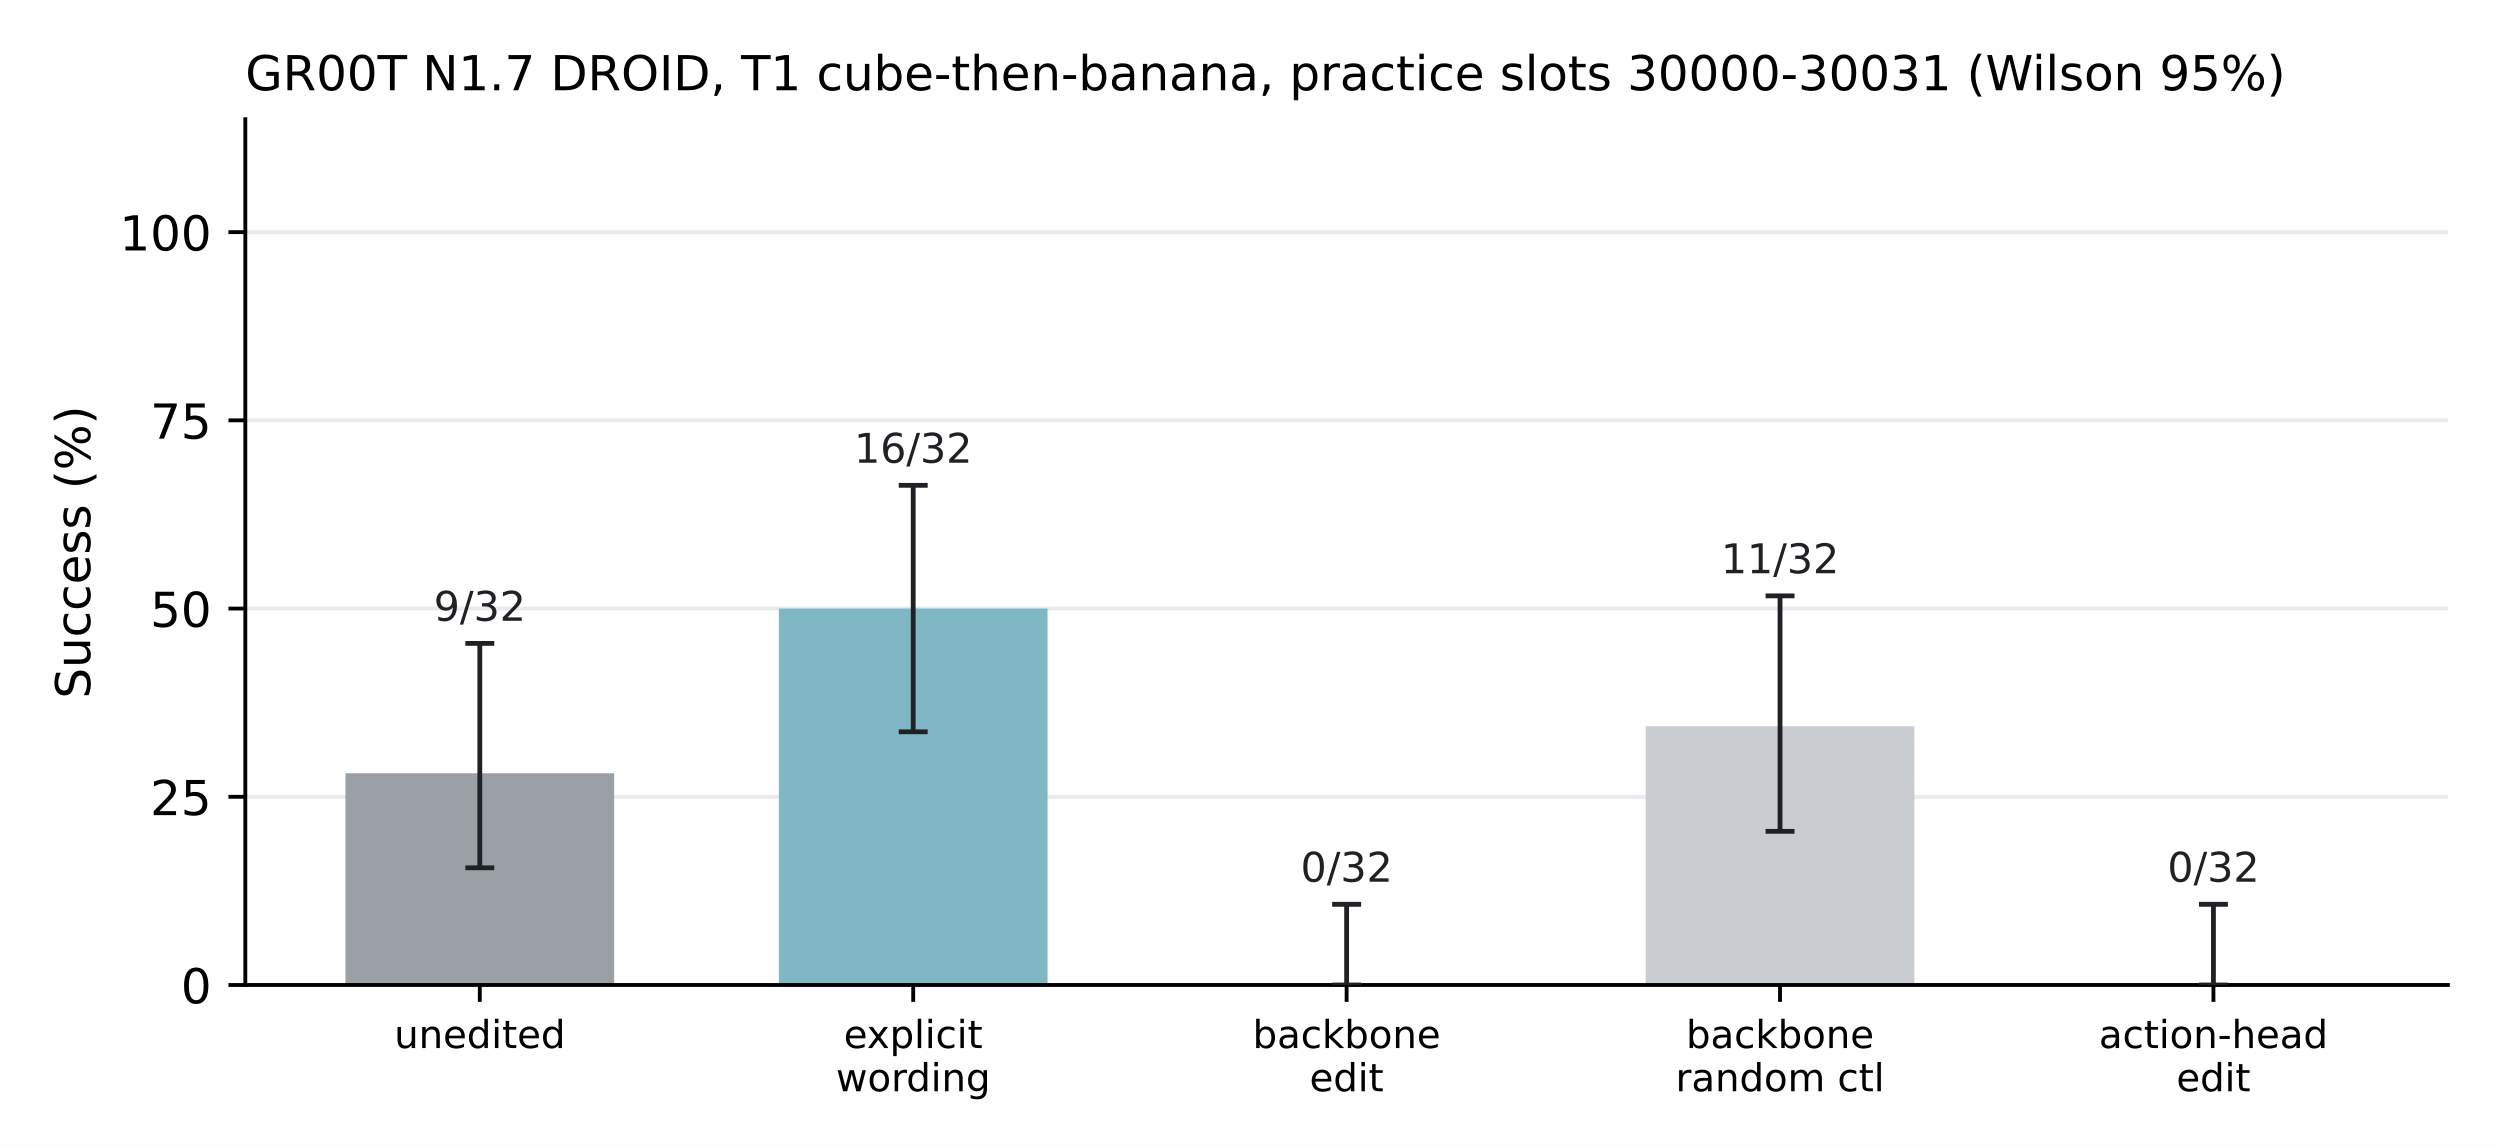
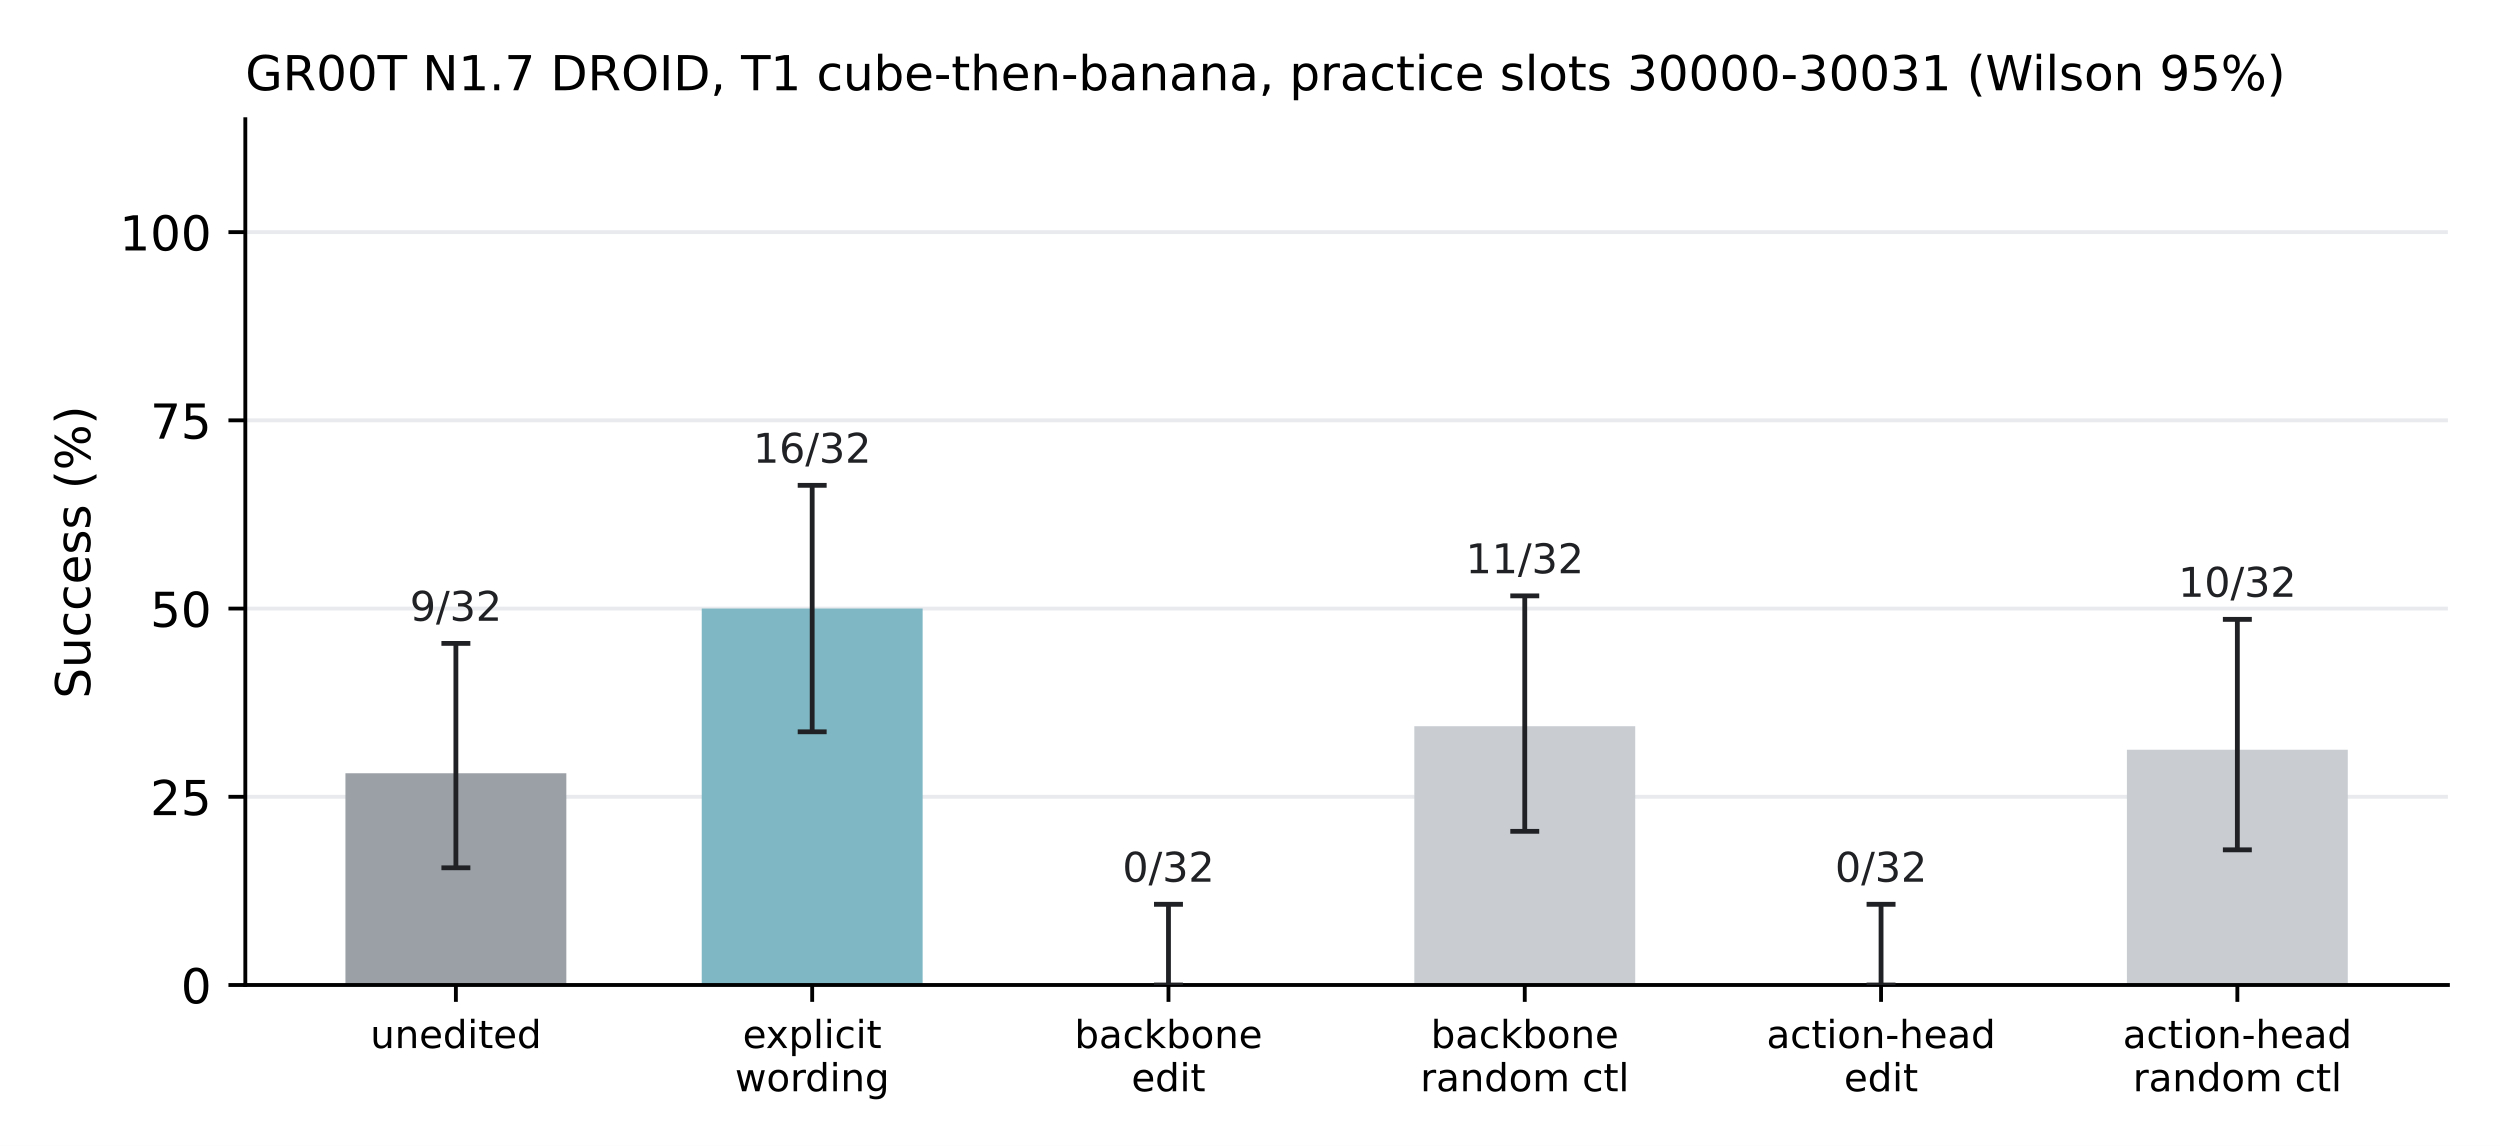
<svg xmlns="http://www.w3.org/2000/svg" xmlns:xlink="http://www.w3.org/1999/xlink" width="518.4pt" height="237.6pt" viewBox="0 0 518.4 237.6" version="1.1">
  <defs>
    <style type="text/css">*{stroke-linejoin: round; stroke-linecap: butt}</style>
  </defs>
  <g id="figure_1">
    <g id="patch_1">
      <path d="M 0 237.6  L 518.4 237.6  L 518.4 0  L 0 0  z " style="fill: #ffffff" />
    </g>
    <g id="axes_1">
      <g id="patch_2">
        <path d="M 50.87 204.248  L 507.6 204.248  L 507.6 24.72  L 50.87 24.72  z " style="fill: #ffffff" />
      </g>
      <g id="matplotlib.axis_1">
        <g id="xtick_1">
          <g id="line2d_1">
            <defs>
-               <path id="m6a084e0639" d="M 0 0  L 0 3.5  " style="stroke: #000000; stroke-width: 0.8" />
+               <path id="mecd3935ce0" d="M 0 0  L 0 3.5  " style="stroke: #000000; stroke-width: 0.8" />
            </defs>
            <g>
-               <use xlink:href="#m6a084e0639" x="99.491" y="204.248" style="stroke: #000000; stroke-width: 0.8" />
+               <use xlink:href="#mecd3935ce0" x="94.533" y="204.248" style="stroke: #000000; stroke-width: 0.8" />
            </g>
          </g>
          <g id="text_1">
-             <text style="font-size: 8px; font-family: 'DejaVu Sans'; text-anchor: middle" x="99.491" y="217.327" transform="rotate(-0 99.4908 217.3268)">unedited</text>
+             <text style="font-size: 8px; font-family: 'DejaVu Sans'; text-anchor: middle" x="94.533" y="217.327" transform="rotate(-0 94.53345 217.3268)">unedited</text>
          </g>
        </g>
        <g id="xtick_2">
          <g id="line2d_2">
            <g>
-               <use xlink:href="#m6a084e0639" x="189.363" y="204.248" style="stroke: #000000; stroke-width: 0.8" />
+               <use xlink:href="#mecd3935ce0" x="168.414" y="204.248" style="stroke: #000000; stroke-width: 0.8" />
            </g>
          </g>
          <g id="text_2">
-             <text style="font-size: 8px; font-family: 'DejaVu Sans'" transform="translate(174.9635 217.3268)">explicit</text>
-             <text style="font-size: 8px; font-family: 'DejaVu Sans'" transform="translate(173.3448 226.285)">wording</text>
+             <text style="font-size: 8px; font-family: 'DejaVu Sans'" transform="translate(154.0147 217.3268)">explicit</text>
+             <text style="font-size: 8px; font-family: 'DejaVu Sans'" transform="translate(152.3959 226.285)">wording</text>
          </g>
        </g>
        <g id="xtick_3">
          <g id="line2d_3">
            <g>
-               <use xlink:href="#m6a084e0639" x="279.235" y="204.248" style="stroke: #000000; stroke-width: 0.8" />
+               <use xlink:href="#mecd3935ce0" x="242.295" y="204.248" style="stroke: #000000; stroke-width: 0.8" />
            </g>
          </g>
          <g id="text_3">
-             <text style="font-size: 8px; font-family: 'DejaVu Sans'" transform="translate(259.7456 217.3268)">backbone</text>
-             <text style="font-size: 8px; font-family: 'DejaVu Sans'" transform="translate(271.555 226.285)">edit</text>
+             <text style="font-size: 8px; font-family: 'DejaVu Sans'" transform="translate(222.8053 217.3268)">backbone</text>
+             <text style="font-size: 8px; font-family: 'DejaVu Sans'" transform="translate(234.6147 226.285)">edit</text>
          </g>
        </g>
        <g id="xtick_4">
          <g id="line2d_4">
            <g>
-               <use xlink:href="#m6a084e0639" x="369.107" y="204.248" style="stroke: #000000; stroke-width: 0.8" />
+               <use xlink:href="#mecd3935ce0" x="316.175" y="204.248" style="stroke: #000000; stroke-width: 0.8" />
            </g>
          </g>
          <g id="text_4">
-             <text style="font-size: 8px; font-family: 'DejaVu Sans'" transform="translate(349.6177 217.3268)">backbone</text>
-             <text style="font-size: 8px; font-family: 'DejaVu Sans'" transform="translate(347.4433 226.285)">random ctl</text>
+             <text style="font-size: 8px; font-family: 'DejaVu Sans'" transform="translate(296.6859 217.3268)">backbone</text>
+             <text style="font-size: 8px; font-family: 'DejaVu Sans'" transform="translate(294.5116 226.285)">random ctl</text>
          </g>
        </g>
        <g id="xtick_5">
          <g id="line2d_5">
            <g>
-               <use xlink:href="#m6a084e0639" x="458.979" y="204.248" style="stroke: #000000; stroke-width: 0.8" />
+               <use xlink:href="#mecd3935ce0" x="390.056" y="204.248" style="stroke: #000000; stroke-width: 0.8" />
            </g>
          </g>
          <g id="text_5">
-             <text style="font-size: 8px; font-family: 'DejaVu Sans'" transform="translate(435.2367 217.3268)">action-head</text>
-             <text style="font-size: 8px; font-family: 'DejaVu Sans'" transform="translate(451.2992 226.285)">edit</text>
+             <text style="font-size: 8px; font-family: 'DejaVu Sans'" transform="translate(366.3134 217.3268)">action-head</text>
+             <text style="font-size: 8px; font-family: 'DejaVu Sans'" transform="translate(382.3759 226.285)">edit</text>
+           </g>
+         </g>
+         <g id="xtick_6">
+           <g id="line2d_6">
+             <g>
+               <use xlink:href="#mecd3935ce0" x="463.937" y="204.248" style="stroke: #000000; stroke-width: 0.8" />
+             </g>
+           </g>
+           <g id="text_6">
+             <text style="font-size: 8px; font-family: 'DejaVu Sans'" transform="translate(440.1941 217.3268)">action-head</text>
+             <text style="font-size: 8px; font-family: 'DejaVu Sans'" transform="translate(442.2728 226.285)">random ctl</text>
          </g>
        </g>
      </g>
      <g id="matplotlib.axis_2">
        <g id="ytick_1">
-           <g id="line2d_6">
-             <path d="M 50.87 204.248  L 507.6 204.248  " clip-path="url(#pcf9855d098)" style="fill: none; stroke: #e8eaed; stroke-width: 0.8; stroke-linecap: square" />
-           </g>
          <g id="line2d_7">
+             <path d="M 50.87 204.248  L 507.6 204.248  " clip-path="url(#pa71eaa6630)" style="fill: none; stroke: #e8eaed; stroke-width: 0.8; stroke-linecap: square" />
+           </g>
+           <g id="line2d_8">
            <defs>
-               <path id="m086e76a599" d="M 0 0  L -3.5 0  " style="stroke: #000000; stroke-width: 0.8" />
+               <path id="ma16ca8f2d1" d="M 0 0  L -3.5 0  " style="stroke: #000000; stroke-width: 0.8" />
            </defs>
            <g>
-               <use xlink:href="#m086e76a599" x="50.87" y="204.248" style="stroke: #000000; stroke-width: 0.8" />
-             </g>
-           </g>
-           <g id="text_6">
+               <use xlink:href="#ma16ca8f2d1" x="50.87" y="204.248" style="stroke: #000000; stroke-width: 0.8" />
+             </g>
+           </g>
+           <g id="text_7">
            <text style="font-size: 10px; font-family: 'DejaVu Sans'; text-anchor: end" x="43.87" y="208.047" transform="rotate(-0 43.87 208.0472)">0</text>
          </g>
        </g>
        <g id="ytick_2">
-           <g id="line2d_8">
-             <path d="M 50.87 165.22  L 507.6 165.22  " clip-path="url(#pcf9855d098)" style="fill: none; stroke: #e8eaed; stroke-width: 0.8; stroke-linecap: square" />
-           </g>
          <g id="line2d_9">
-             <g>
-               <use xlink:href="#m086e76a599" x="50.87" y="165.22" style="stroke: #000000; stroke-width: 0.8" />
-             </g>
-           </g>
-           <g id="text_7">
+             <path d="M 50.87 165.22  L 507.6 165.22  " clip-path="url(#pa71eaa6630)" style="fill: none; stroke: #e8eaed; stroke-width: 0.8; stroke-linecap: square" />
+           </g>
+           <g id="line2d_10">
+             <g>
+               <use xlink:href="#ma16ca8f2d1" x="50.87" y="165.22" style="stroke: #000000; stroke-width: 0.8" />
+             </g>
+           </g>
+           <g id="text_8">
            <text style="font-size: 10px; font-family: 'DejaVu Sans'; text-anchor: end" x="43.87" y="169.019" transform="rotate(-0 43.87 169.0194)">25</text>
          </g>
        </g>
        <g id="ytick_3">
-           <g id="line2d_10">
-             <path d="M 50.87 126.192  L 507.6 126.192  " clip-path="url(#pcf9855d098)" style="fill: none; stroke: #e8eaed; stroke-width: 0.8; stroke-linecap: square" />
-           </g>
          <g id="line2d_11">
-             <g>
-               <use xlink:href="#m086e76a599" x="50.87" y="126.192" style="stroke: #000000; stroke-width: 0.8" />
-             </g>
-           </g>
-           <g id="text_8">
+             <path d="M 50.87 126.192  L 507.6 126.192  " clip-path="url(#pa71eaa6630)" style="fill: none; stroke: #e8eaed; stroke-width: 0.8; stroke-linecap: square" />
+           </g>
+           <g id="line2d_12">
+             <g>
+               <use xlink:href="#ma16ca8f2d1" x="50.87" y="126.192" style="stroke: #000000; stroke-width: 0.8" />
+             </g>
+           </g>
+           <g id="text_9">
            <text style="font-size: 10px; font-family: 'DejaVu Sans'; text-anchor: end" x="43.87" y="129.992" transform="rotate(-0 43.87 129.9916)">50</text>
          </g>
        </g>
        <g id="ytick_4">
-           <g id="line2d_12">
-             <path d="M 50.87 87.165  L 507.6 87.165  " clip-path="url(#pcf9855d098)" style="fill: none; stroke: #e8eaed; stroke-width: 0.8; stroke-linecap: square" />
-           </g>
          <g id="line2d_13">
-             <g>
-               <use xlink:href="#m086e76a599" x="50.87" y="87.165" style="stroke: #000000; stroke-width: 0.8" />
-             </g>
-           </g>
-           <g id="text_9">
+             <path d="M 50.87 87.165  L 507.6 87.165  " clip-path="url(#pa71eaa6630)" style="fill: none; stroke: #e8eaed; stroke-width: 0.8; stroke-linecap: square" />
+           </g>
+           <g id="line2d_14">
+             <g>
+               <use xlink:href="#ma16ca8f2d1" x="50.87" y="87.165" style="stroke: #000000; stroke-width: 0.8" />
+             </g>
+           </g>
+           <g id="text_10">
            <text style="font-size: 10px; font-family: 'DejaVu Sans'; text-anchor: end" x="43.87" y="90.964" transform="rotate(-0 43.87 90.96374)">75</text>
          </g>
        </g>
        <g id="ytick_5">
-           <g id="line2d_14">
-             <path d="M 50.87 48.137  L 507.6 48.137  " clip-path="url(#pcf9855d098)" style="fill: none; stroke: #e8eaed; stroke-width: 0.8; stroke-linecap: square" />
-           </g>
          <g id="line2d_15">
-             <g>
-               <use xlink:href="#m086e76a599" x="50.87" y="48.137" style="stroke: #000000; stroke-width: 0.8" />
-             </g>
-           </g>
-           <g id="text_10">
+             <path d="M 50.87 48.137  L 507.6 48.137  " clip-path="url(#pa71eaa6630)" style="fill: none; stroke: #e8eaed; stroke-width: 0.8; stroke-linecap: square" />
+           </g>
+           <g id="line2d_16">
+             <g>
+               <use xlink:href="#ma16ca8f2d1" x="50.87" y="48.137" style="stroke: #000000; stroke-width: 0.8" />
+             </g>
+           </g>
+           <g id="text_11">
            <text style="font-size: 10px; font-family: 'DejaVu Sans'; text-anchor: end" x="43.87" y="51.936" transform="rotate(-0 43.87 51.93591)">100</text>
          </g>
        </g>
-         <g id="text_11">
+         <g id="text_12">
          <text style="font-size: 10px; font-family: 'DejaVu Sans'; text-anchor: middle" x="18.703" y="114.484" transform="rotate(-90 18.70281 114.484)">Success (%)</text>
        </g>
      </g>
      <g id="patch_3">
-         <path d="M 71.63 204.248  L 127.351 204.248  L 127.351 160.342  L 71.63 160.342  z " clip-path="url(#pcf9855d098)" style="fill: #9aa0a6" />
+         <path d="M 71.63 204.248  L 117.436 204.248  L 117.436 160.342  L 71.63 160.342  z " clip-path="url(#pa71eaa6630)" style="fill: #9aa0a6" />
      </g>
      <g id="patch_4">
-         <path d="M 161.503 204.248  L 217.223 204.248  L 217.223 126.192  L 161.503 126.192  z " clip-path="url(#pcf9855d098)" style="fill: #7fb8c4" />
+         <path d="M 145.511 204.248  L 191.317 204.248  L 191.317 126.192  L 145.511 126.192  z " clip-path="url(#pa71eaa6630)" style="fill: #7fb8c4" />
      </g>
      <g id="patch_5">
-         <path d="M 251.375 204.248  L 307.095 204.248  L 307.095 204.248  L 251.375 204.248  z " clip-path="url(#pcf9855d098)" style="fill: #147d92" />
+         <path d="M 219.392 204.248  L 265.198 204.248  L 265.198 204.248  L 219.392 204.248  z " clip-path="url(#pa71eaa6630)" style="fill: #147d92" />
      </g>
      <g id="patch_6">
-         <path d="M 341.247 204.248  L 396.967 204.248  L 396.967 150.585  L 341.247 150.585  z " clip-path="url(#pcf9855d098)" style="fill: #c9cdd2" />
+         <path d="M 293.272 204.248  L 339.078 204.248  L 339.078 150.585  L 293.272 150.585  z " clip-path="url(#pa71eaa6630)" style="fill: #c9cdd2" />
      </g>
      <g id="patch_7">
-         <path d="M 431.119 204.248  L 486.84 204.248  L 486.84 204.248  L 431.119 204.248  z " clip-path="url(#pcf9855d098)" style="fill: #147d92" />
+         <path d="M 367.153 204.248  L 412.959 204.248  L 412.959 204.248  L 367.153 204.248  z " clip-path="url(#pa71eaa6630)" style="fill: #147d92" />
      </g>
      <g id="patch_8">
+         <path d="M 441.034 204.248  L 486.84 204.248  L 486.84 155.463  L 441.034 155.463  z " clip-path="url(#pa71eaa6630)" style="fill: #c9cdd2" />
+       </g>
+       <g id="patch_9">
        <path d="M 50.87 204.248  L 50.87 24.72  " style="fill: none; stroke: #000000; stroke-width: 0.8; stroke-linejoin: miter; stroke-linecap: square" />
      </g>
-       <g id="patch_9">
+       <g id="patch_10">
        <path d="M 50.87 204.248  L 507.6 204.248  " style="fill: none; stroke: #000000; stroke-width: 0.8; stroke-linejoin: miter; stroke-linecap: square" />
      </g>
      <g id="LineCollection_1">
-         <path d="M 99.491 179.95  L 99.491 133.413  " clip-path="url(#pcf9855d098)" style="fill: none; stroke: #202124" />
-       </g>
-       <g id="line2d_16">
+         <path d="M 94.533 179.95  L 94.533 133.413  " clip-path="url(#pa71eaa6630)" style="fill: none; stroke: #202124" />
+       </g>
+       <g id="line2d_17">
        <defs>
-           <path id="m6aeb302a8a" d="M 3 0  L -3 -0  " style="stroke: #202124" />
+           <path id="m73c172093f" d="M 3 0  L -3 -0  " style="stroke: #202124" />
        </defs>
-         <g clip-path="url(#pcf9855d098)">
-           <use xlink:href="#m6aeb302a8a" x="99.491" y="179.95" style="fill: #202124; stroke: #202124" />
-         </g>
-       </g>
-       <g id="line2d_17">
-         <g clip-path="url(#pcf9855d098)">
-           <use xlink:href="#m6aeb302a8a" x="99.491" y="133.413" style="fill: #202124; stroke: #202124" />
-         </g>
-       </g>
-       <g id="text_12">
-         <text style="font-size: 8.5px; font-family: 'DejaVu Sans'; text-anchor: middle; fill: #202124" x="99.491" y="128.73" transform="rotate(-0 99.4908 128.7299)">9/32</text>
+         <g clip-path="url(#pa71eaa6630)">
+           <use xlink:href="#m73c172093f" x="94.533" y="179.95" style="fill: #202124; stroke: #202124" />
+         </g>
+       </g>
+       <g id="line2d_18">
+         <g clip-path="url(#pa71eaa6630)">
+           <use xlink:href="#m73c172093f" x="94.533" y="133.413" style="fill: #202124; stroke: #202124" />
+         </g>
+       </g>
+       <g id="text_13">
+         <text style="font-size: 8.5px; font-family: 'DejaVu Sans'; text-anchor: middle; fill: #202124" x="94.533" y="128.73" transform="rotate(-0 94.53345 128.7299)">9/32</text>
      </g>
      <g id="LineCollection_2">
-         <path d="M 189.363 151.746  L 189.363 100.638  " clip-path="url(#pcf9855d098)" style="fill: none; stroke: #202124" />
-       </g>
-       <g id="line2d_18">
-         <g clip-path="url(#pcf9855d098)">
-           <use xlink:href="#m6aeb302a8a" x="189.363" y="151.746" style="fill: #202124; stroke: #202124" />
-         </g>
+         <path d="M 168.414 151.746  L 168.414 100.638  " clip-path="url(#pa71eaa6630)" style="fill: none; stroke: #202124" />
      </g>
      <g id="line2d_19">
-         <g clip-path="url(#pcf9855d098)">
-           <use xlink:href="#m6aeb302a8a" x="189.363" y="100.638" style="fill: #202124; stroke: #202124" />
-         </g>
-       </g>
-       <g id="text_13">
-         <text style="font-size: 8.5px; font-family: 'DejaVu Sans'; text-anchor: middle; fill: #202124" x="189.363" y="95.955" transform="rotate(-0 189.3629 95.95497)">16/32</text>
+         <g clip-path="url(#pa71eaa6630)">
+           <use xlink:href="#m73c172093f" x="168.414" y="151.746" style="fill: #202124; stroke: #202124" />
+         </g>
+       </g>
+       <g id="line2d_20">
+         <g clip-path="url(#pa71eaa6630)">
+           <use xlink:href="#m73c172093f" x="168.414" y="100.638" style="fill: #202124; stroke: #202124" />
+         </g>
+       </g>
+       <g id="text_14">
+         <text style="font-size: 8.5px; font-family: 'DejaVu Sans'; text-anchor: middle; fill: #202124" x="168.414" y="95.955" transform="rotate(-0 168.4141 95.95497)">16/32</text>
      </g>
      <g id="LineCollection_3">
-         <path d="M 279.235 204.248  L 279.235 187.516  " clip-path="url(#pcf9855d098)" style="fill: none; stroke: #202124" />
-       </g>
-       <g id="line2d_20">
-         <g clip-path="url(#pcf9855d098)">
-           <use xlink:href="#m6aeb302a8a" x="279.235" y="204.248" style="fill: #202124; stroke: #202124" />
-         </g>
+         <path d="M 242.295 204.248  L 242.295 187.516  " clip-path="url(#pa71eaa6630)" style="fill: none; stroke: #202124" />
      </g>
      <g id="line2d_21">
-         <g clip-path="url(#pcf9855d098)">
-           <use xlink:href="#m6aeb302a8a" x="279.235" y="187.516" style="fill: #202124; stroke: #202124" />
-         </g>
-       </g>
-       <g id="text_14">
-         <text style="font-size: 8.5px; font-family: 'DejaVu Sans'; text-anchor: middle; fill: #202124" x="279.235" y="182.833" transform="rotate(-0 279.235 182.8328)">0/32</text>
+         <g clip-path="url(#pa71eaa6630)">
+           <use xlink:href="#m73c172093f" x="242.295" y="204.248" style="fill: #202124; stroke: #202124" />
+         </g>
+       </g>
+       <g id="line2d_22">
+         <g clip-path="url(#pa71eaa6630)">
+           <use xlink:href="#m73c172093f" x="242.295" y="187.516" style="fill: #202124; stroke: #202124" />
+         </g>
+       </g>
+       <g id="text_15">
+         <text style="font-size: 8.5px; font-family: 'DejaVu Sans'; text-anchor: middle; fill: #202124" x="242.295" y="182.833" transform="rotate(-0 242.2947 182.8328)">0/32</text>
      </g>
      <g id="LineCollection_4">
-         <path d="M 369.107 172.385  L 369.107 123.556  " clip-path="url(#pcf9855d098)" style="fill: none; stroke: #202124" />
-       </g>
-       <g id="line2d_22">
-         <g clip-path="url(#pcf9855d098)">
-           <use xlink:href="#m6aeb302a8a" x="369.107" y="172.385" style="fill: #202124; stroke: #202124" />
-         </g>
+         <path d="M 316.175 172.385  L 316.175 123.556  " clip-path="url(#pa71eaa6630)" style="fill: none; stroke: #202124" />
      </g>
      <g id="line2d_23">
-         <g clip-path="url(#pcf9855d098)">
-           <use xlink:href="#m6aeb302a8a" x="369.107" y="123.556" style="fill: #202124; stroke: #202124" />
-         </g>
-       </g>
-       <g id="text_15">
-         <text style="font-size: 8.5px; font-family: 'DejaVu Sans'; text-anchor: middle; fill: #202124" x="369.107" y="118.872" transform="rotate(-0 369.1071 118.8724)">11/32</text>
+         <g clip-path="url(#pa71eaa6630)">
+           <use xlink:href="#m73c172093f" x="316.175" y="172.385" style="fill: #202124; stroke: #202124" />
+         </g>
+       </g>
+       <g id="line2d_24">
+         <g clip-path="url(#pa71eaa6630)">
+           <use xlink:href="#m73c172093f" x="316.175" y="123.556" style="fill: #202124; stroke: #202124" />
+         </g>
+       </g>
+       <g id="text_16">
+         <text style="font-size: 8.5px; font-family: 'DejaVu Sans'; text-anchor: middle; fill: #202124" x="316.175" y="118.872" transform="rotate(-0 316.1753 118.8724)">11/32</text>
      </g>
      <g id="LineCollection_5">
-         <path d="M 458.979 204.248  L 458.979 187.516  " clip-path="url(#pcf9855d098)" style="fill: none; stroke: #202124" />
-       </g>
-       <g id="line2d_24">
-         <g clip-path="url(#pcf9855d098)">
-           <use xlink:href="#m6aeb302a8a" x="458.979" y="204.248" style="fill: #202124; stroke: #202124" />
-         </g>
+         <path d="M 390.056 204.248  L 390.056 187.516  " clip-path="url(#pa71eaa6630)" style="fill: none; stroke: #202124" />
      </g>
      <g id="line2d_25">
-         <g clip-path="url(#pcf9855d098)">
-           <use xlink:href="#m6aeb302a8a" x="458.979" y="187.516" style="fill: #202124; stroke: #202124" />
-         </g>
-       </g>
-       <g id="text_16">
-         <text style="font-size: 8.5px; font-family: 'DejaVu Sans'; text-anchor: middle; fill: #202124" x="458.979" y="182.833" transform="rotate(-0 458.9792 182.8328)">0/32</text>
+         <g clip-path="url(#pa71eaa6630)">
+           <use xlink:href="#m73c172093f" x="390.056" y="204.248" style="fill: #202124; stroke: #202124" />
+         </g>
+       </g>
+       <g id="line2d_26">
+         <g clip-path="url(#pa71eaa6630)">
+           <use xlink:href="#m73c172093f" x="390.056" y="187.516" style="fill: #202124; stroke: #202124" />
+         </g>
      </g>
      <g id="text_17">
+         <text style="font-size: 8.5px; font-family: 'DejaVu Sans'; text-anchor: middle; fill: #202124" x="390.056" y="182.833" transform="rotate(-0 390.0559 182.8328)">0/32</text>
+       </g>
+       <g id="LineCollection_6">
+         <path d="M 463.937 176.222  L 463.937 128.43  " clip-path="url(#pa71eaa6630)" style="fill: none; stroke: #202124" />
+       </g>
+       <g id="line2d_27">
+         <g clip-path="url(#pa71eaa6630)">
+           <use xlink:href="#m73c172093f" x="463.937" y="176.222" style="fill: #202124; stroke: #202124" />
+         </g>
+       </g>
+       <g id="line2d_28">
+         <g clip-path="url(#pa71eaa6630)">
+           <use xlink:href="#m73c172093f" x="463.937" y="128.43" style="fill: #202124; stroke: #202124" />
+         </g>
+       </g>
+       <g id="text_18">
+         <text style="font-size: 8.5px; font-family: 'DejaVu Sans'; text-anchor: middle; fill: #202124" x="463.937" y="123.747" transform="rotate(-0 463.9366 123.7466)">10/32</text>
+       </g>
+       <g id="text_19">
        <text style="font-size: 10px; font-family: 'DejaVu Sans'; text-anchor: start" x="50.87" y="18.72" transform="rotate(-0 50.87 18.72)">GR00T N1.7 DROID, T1 cube-then-banana, practice slots 30000-30031 (Wilson 95%)</text>
      </g>
    </g>
  </g>
  <defs>
-     <clipPath id="pcf9855d098">
+     <clipPath id="pa71eaa6630">
      <rect x="50.87" y="24.72" width="456.73" height="179.528" />
    </clipPath>
  </defs>
</svg>
